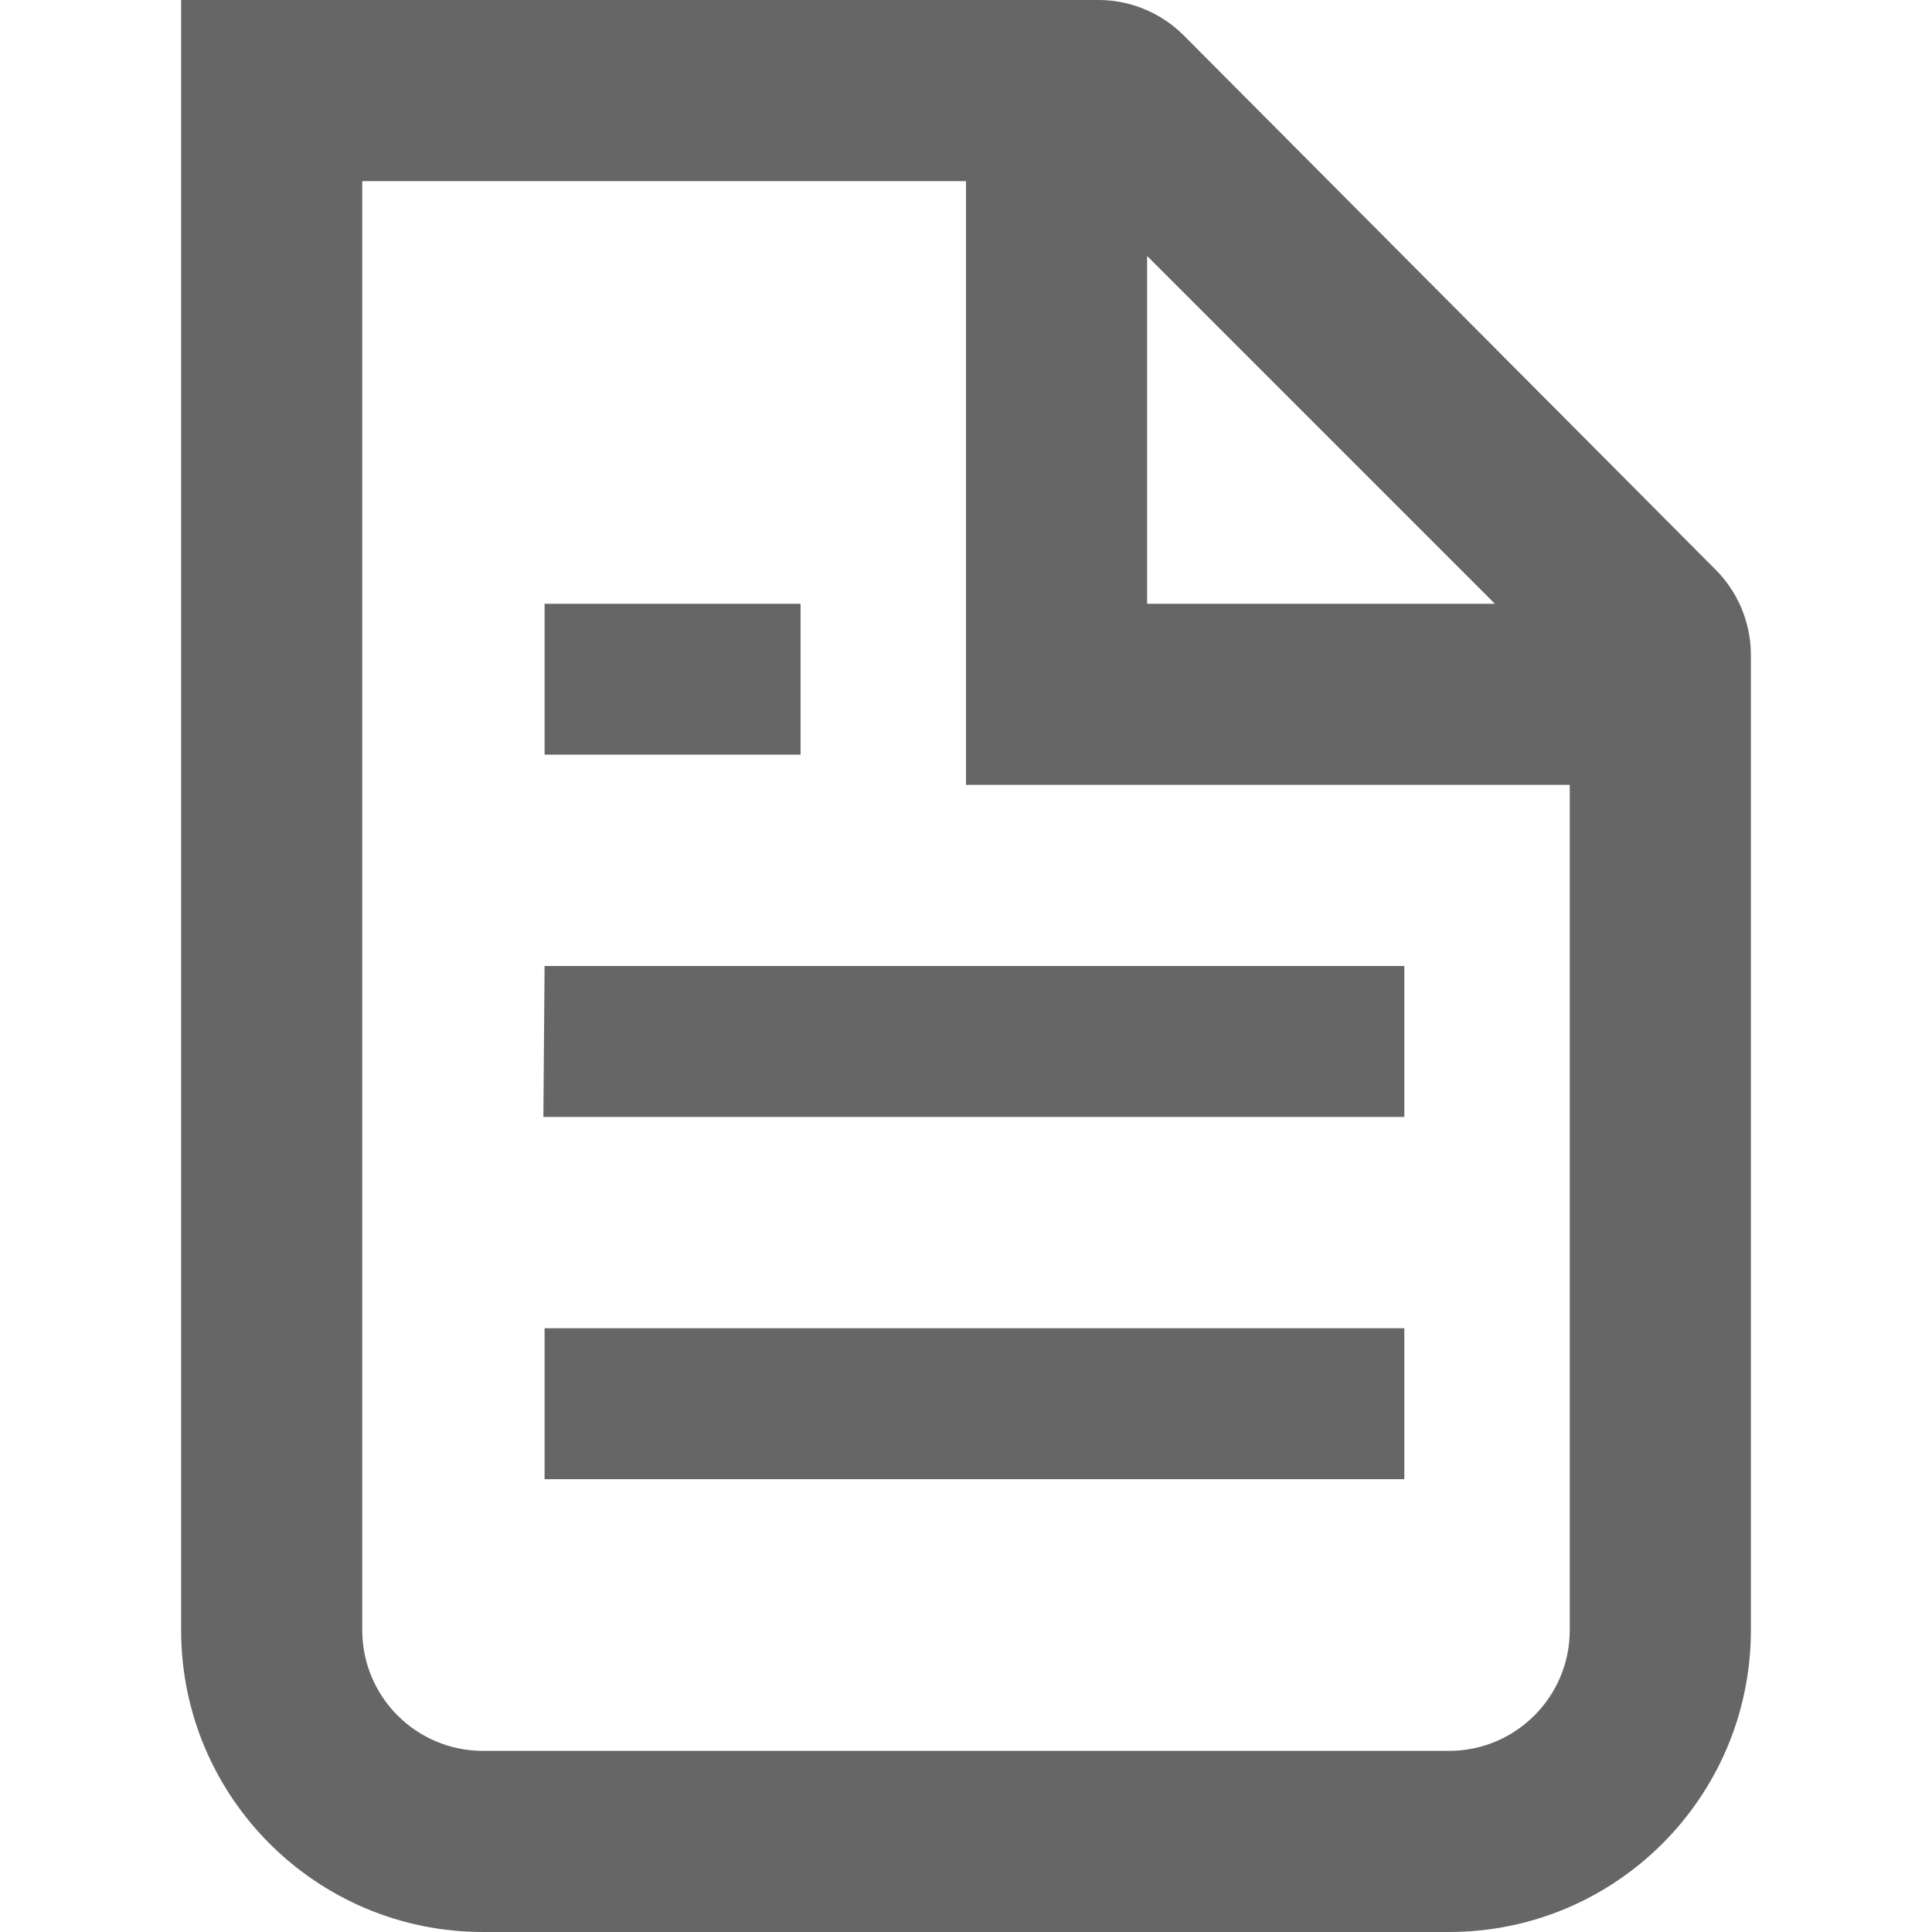
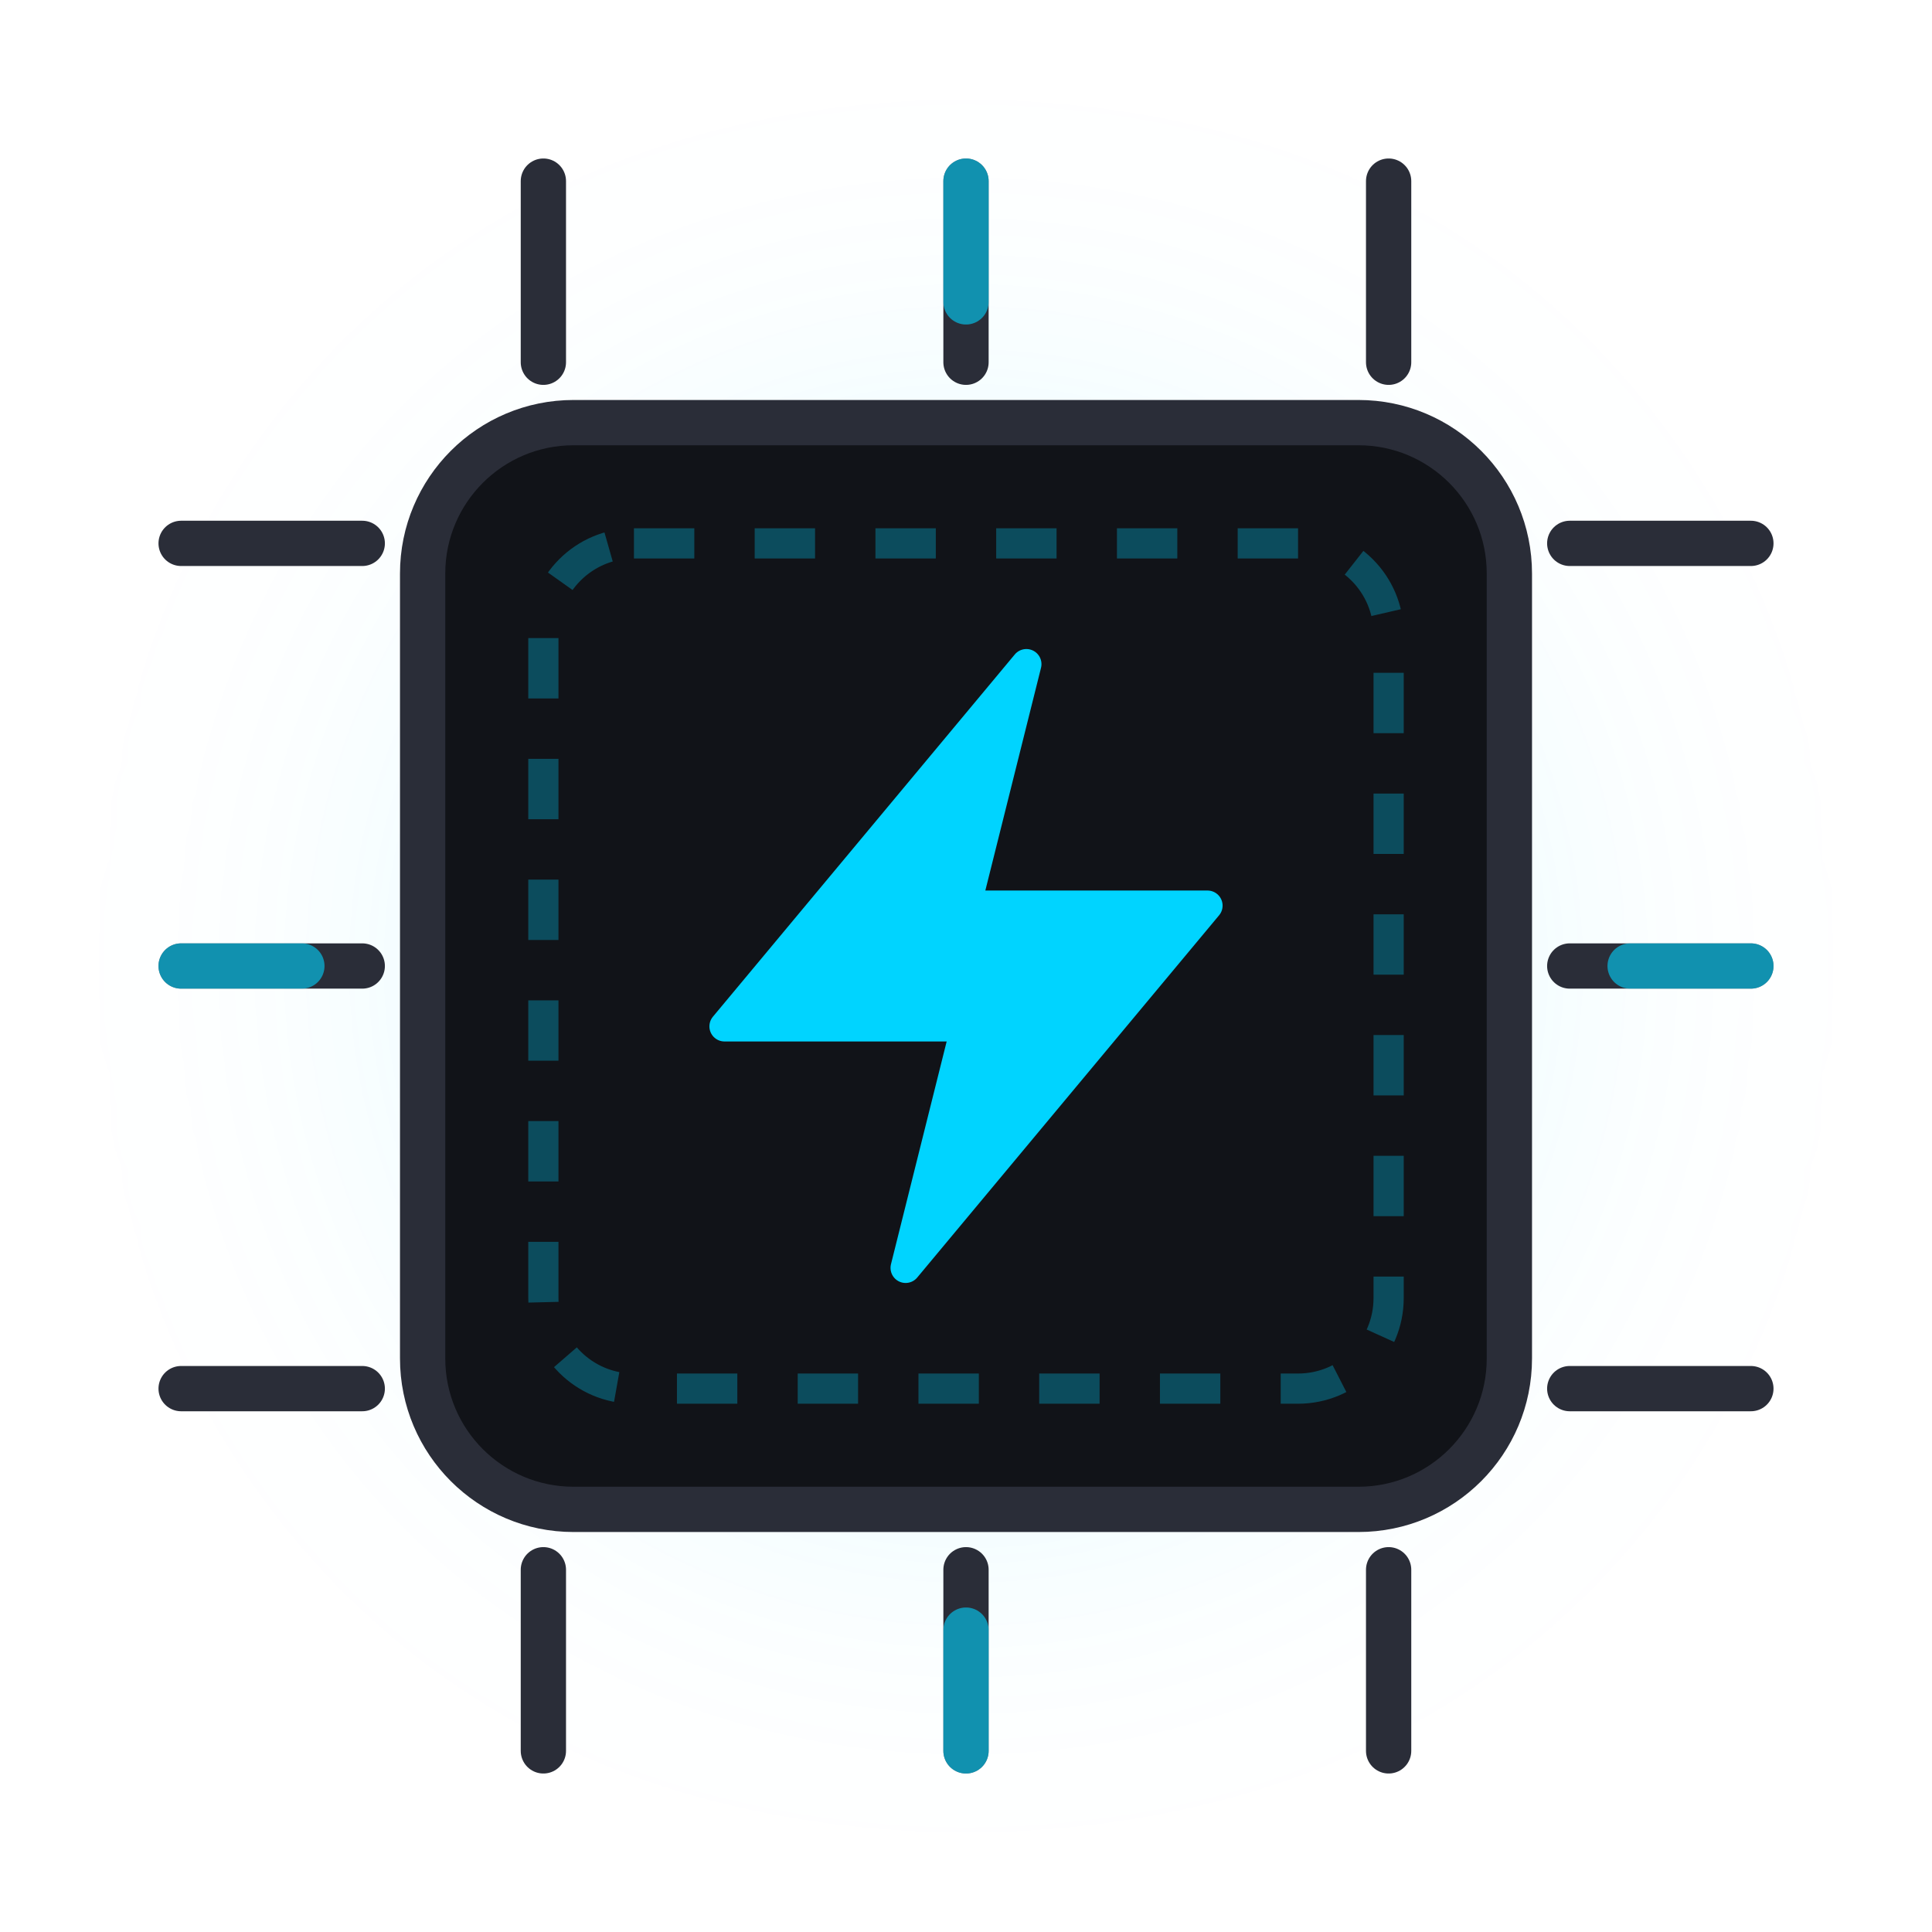
- <svg xmlns="http://www.w3.org/2000/svg" fill="none" viewBox="0 0 16 16">
-   <path d="M14.5 13.5V5.41a1 1 0 0 0-.3-.7L9.8.29A1 1 0 0 0 9.08 0H1.5v13.5A2.5 2.5 0 0 0 4 16h8a2.5 2.5 0 0 0 2.5-2.5m-1.5 0v-7H8v-5H3v12a1 1 0 0 0 1 1h8a1 1 0 0 0 1-1M9.5 5V2.12L12.38 5zM5.13 5h-.62v1.25h2.12V5zm-.62 3h7.12v1.25H4.5zm.62 3h-.62v1.25h7.12V11z" clip-rule="evenodd" fill="#666" fill-rule="evenodd" />
+ <svg xmlns="http://www.w3.org/2000/svg" viewBox="0 0 128 128" width="100%" height="100%" fill="none">
+   <circle cx="64" cy="64" r="32" fill="#00d4ff" opacity="0.15" filter="blur(16px)" />
+   <path d="M64 12V24M64 104V116M12 64H24M104 64H116M36 12V24M92 12V24M36 104V116M92 104V116M12 36H24M12 92H24M104 36H116M104 92H116" stroke="#2a2d38" stroke-width="3" stroke-linecap="round" />
+   <path d="M64 12V20M64 108V116M12 64H20M108 64H116" stroke="#00d4ff" stroke-width="3" stroke-linecap="round" opacity="0.6" />
+   <rect x="28" y="28" width="72" height="72" rx="10" fill="#111318" stroke="#2a2d38" stroke-width="3" />
+   <rect x="36" y="36" width="56" height="56" rx="6" stroke="#00d4ff" stroke-width="2" stroke-opacity="0.3" stroke-dasharray="4 4" />
+   <path d="M68 44L48 68H64L60 84L80 60H64L68 44Z" fill="#00d4ff" stroke="#00d4ff" stroke-width="2" stroke-linejoin="round">
+     <animate attributeName="opacity" values="0.75;1;0.75" dur="3s" repeatCount="indefinite" />
+   </path>
</svg>
